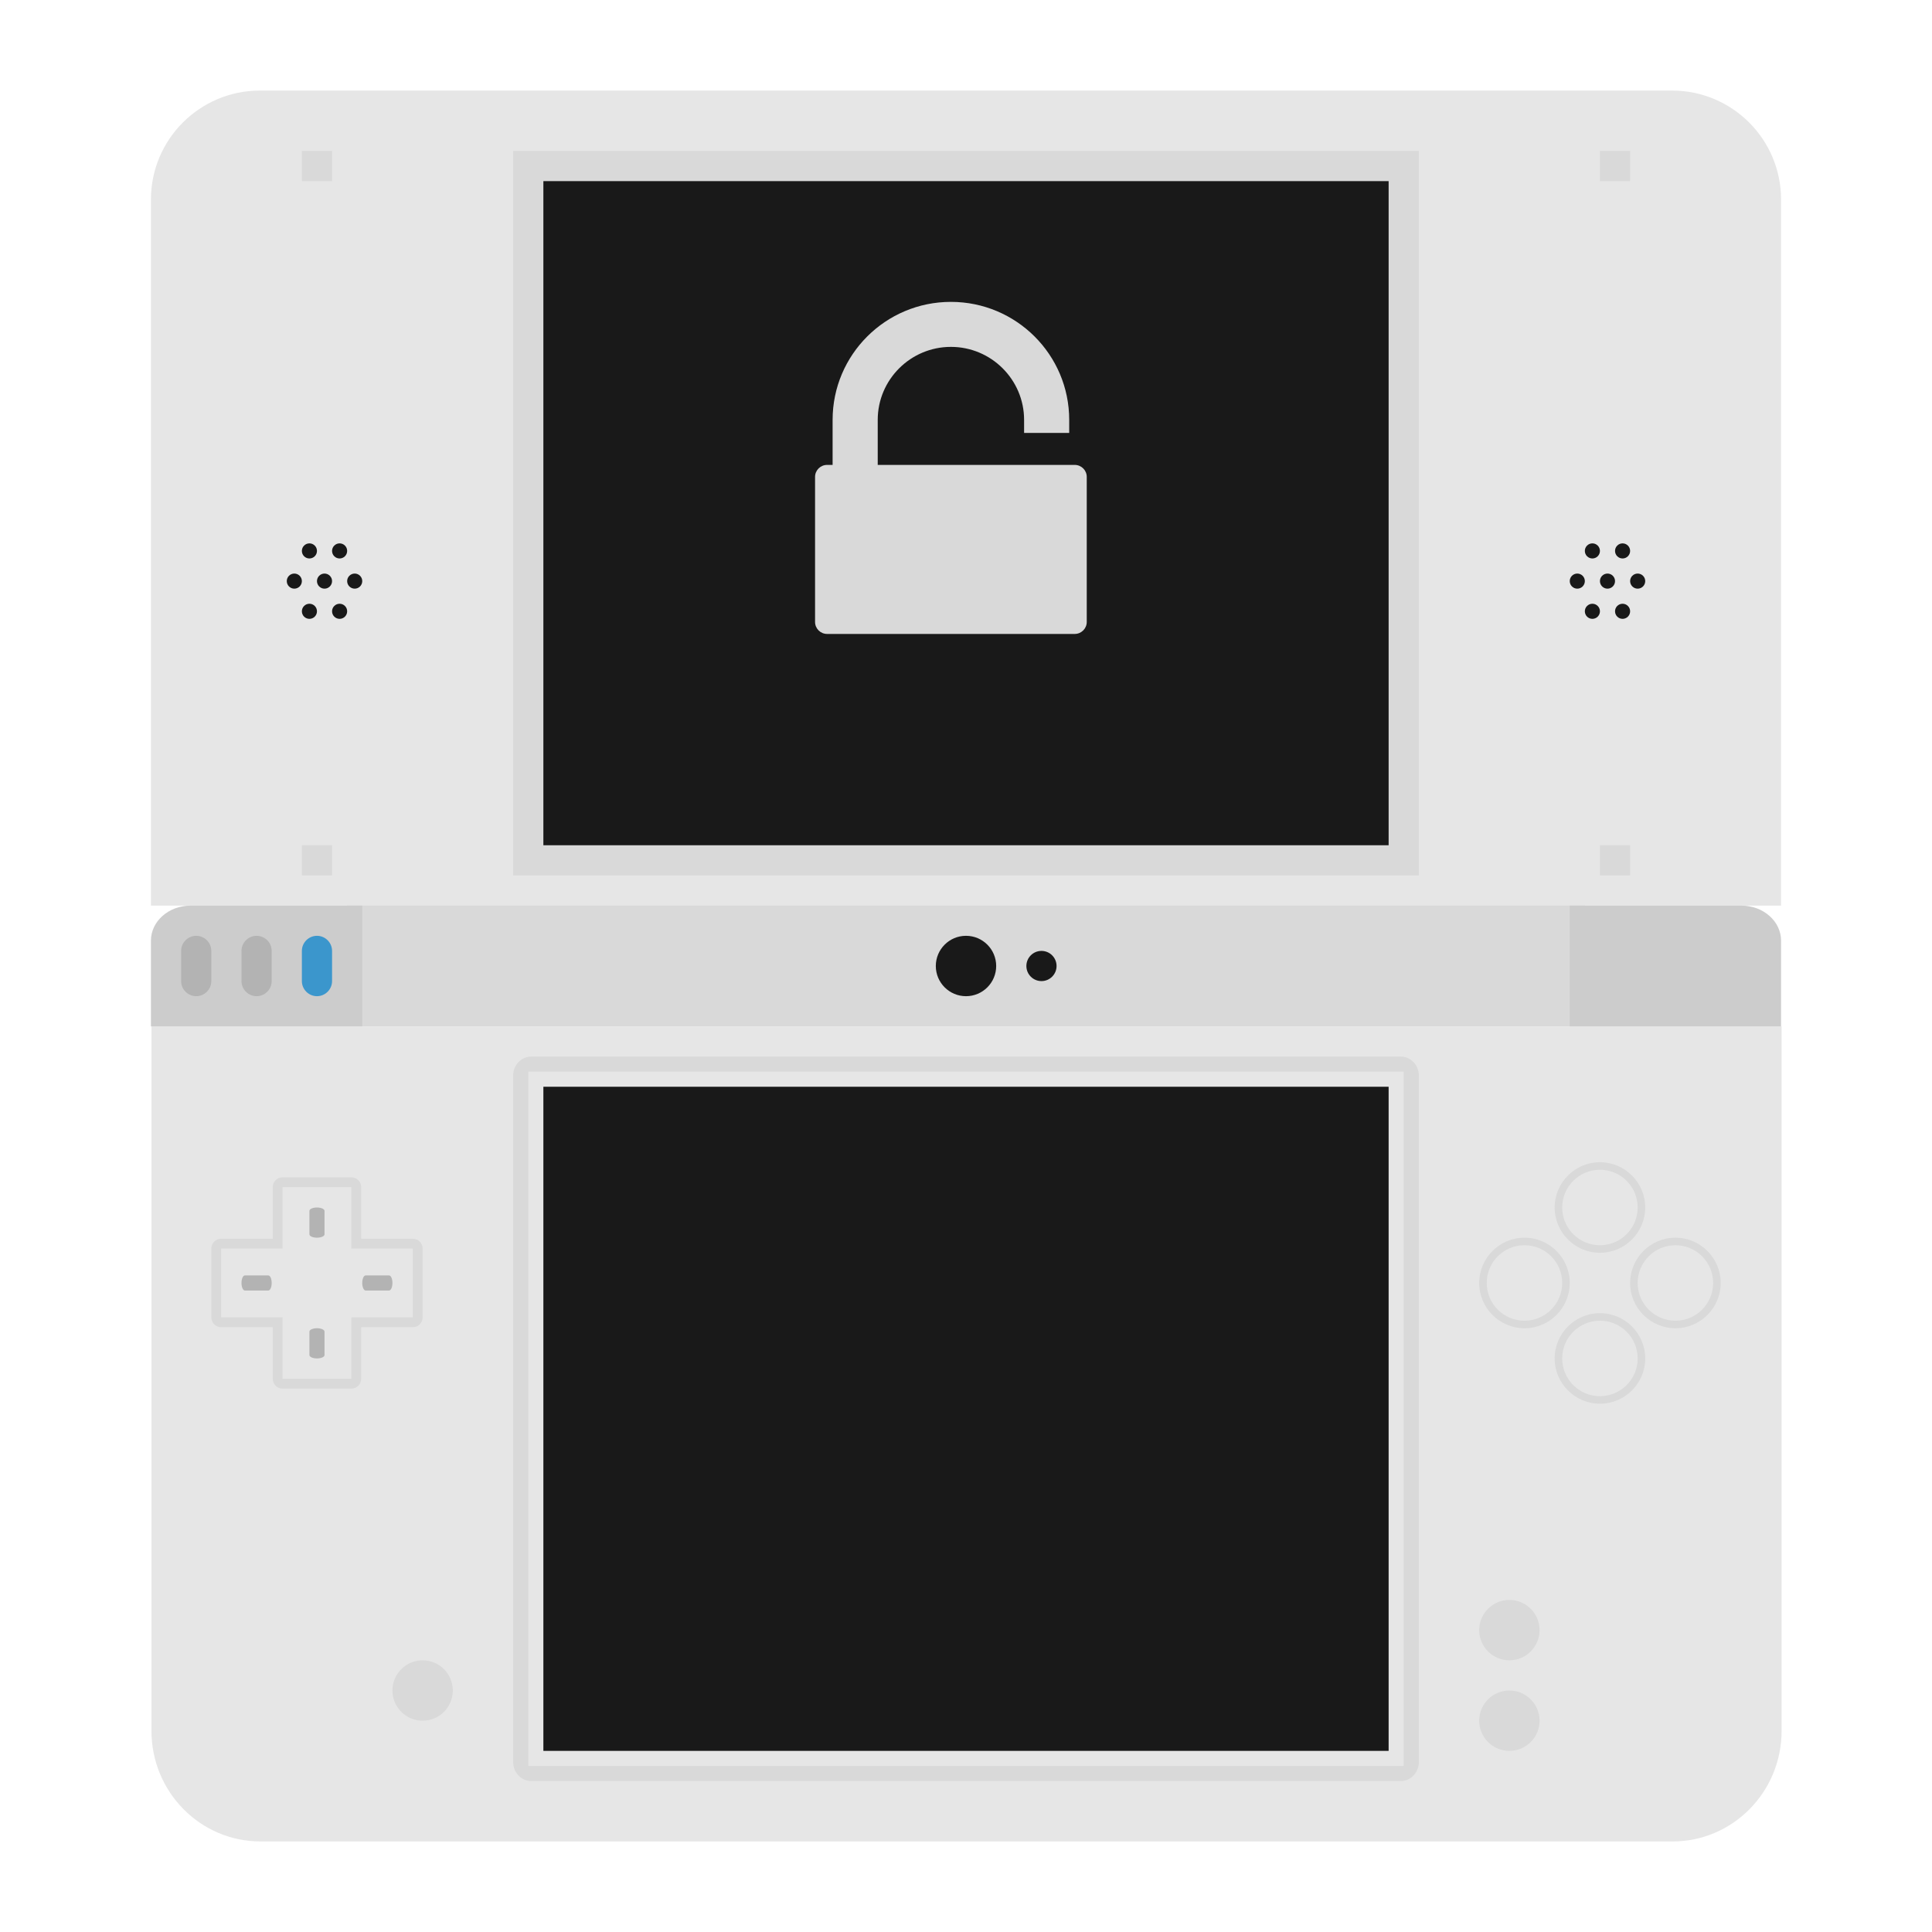
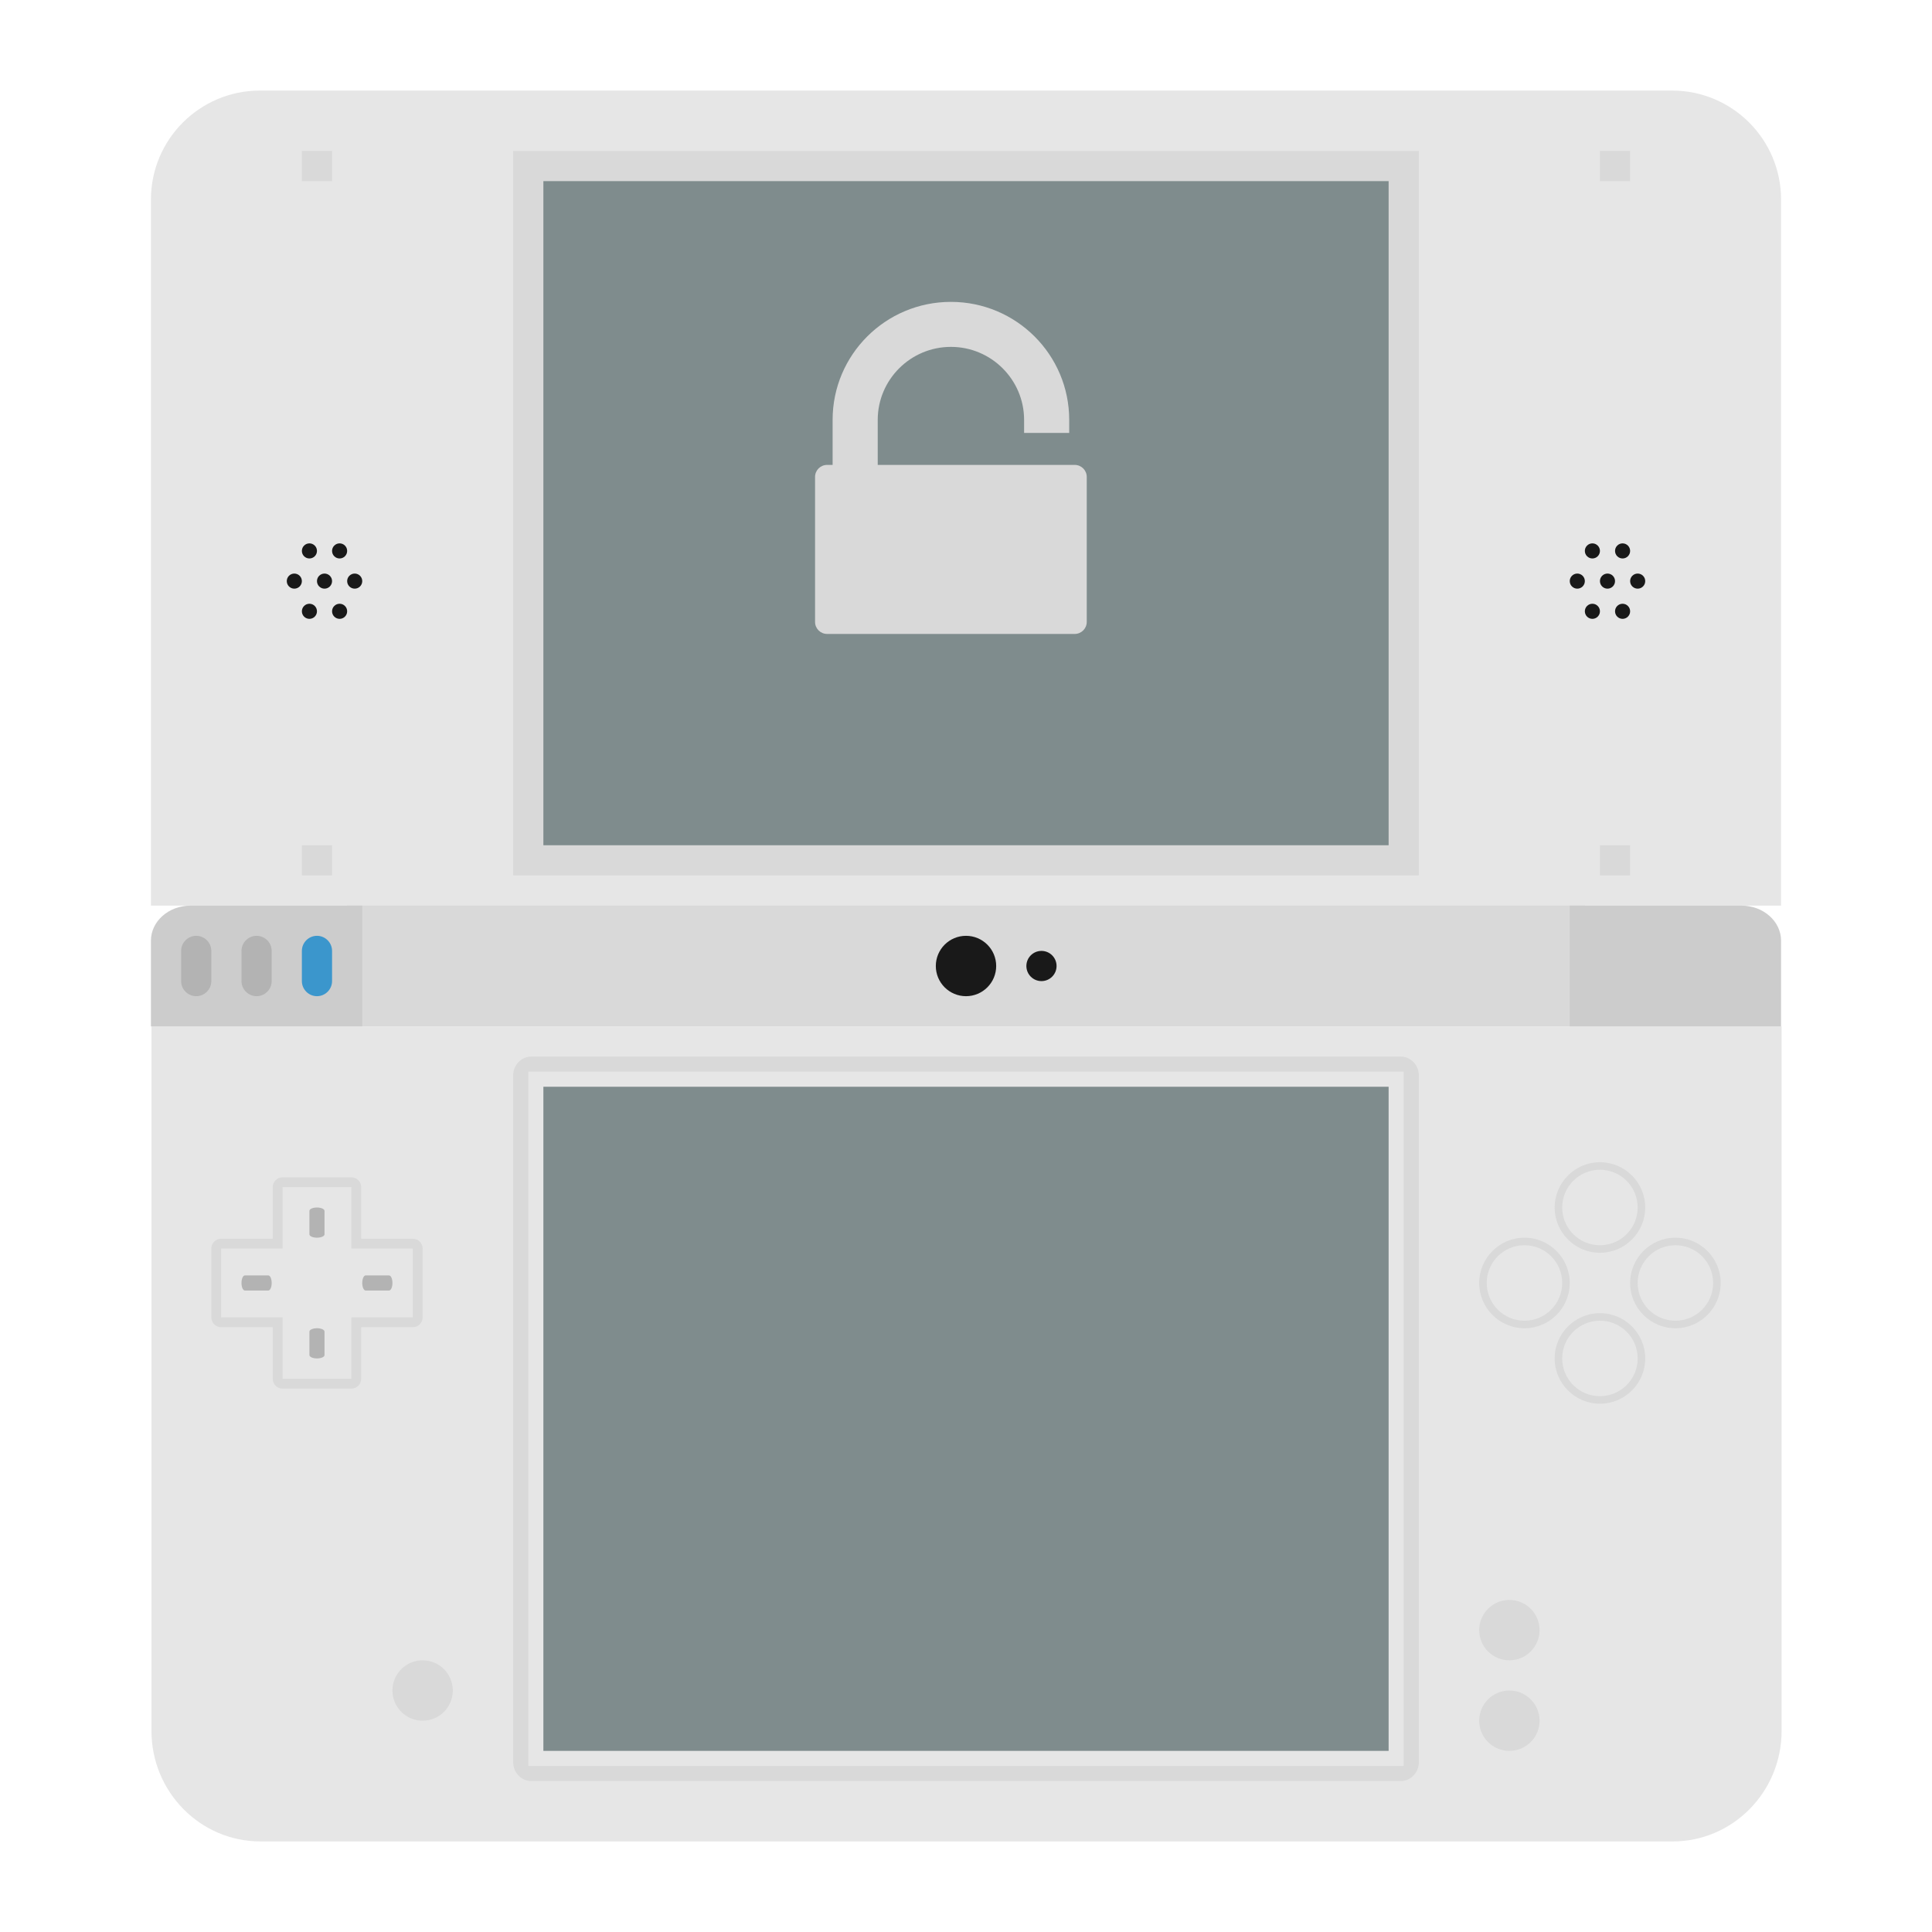
<svg xmlns="http://www.w3.org/2000/svg" viewBox="0 0 341.333 341.333" height="341.333" width="341.333" xml:space="preserve" id="svg2" version="1.1">
  <defs id="defs6">
    <clipPath id="clipPath18" clipPathUnits="userSpaceOnUse">
      <path id="path16" d="M 0,256 H 256 V 0 H 0 Z" />
    </clipPath>
    <clipPath id="clipPath26" clipPathUnits="userSpaceOnUse">
      <path id="path24" d="M 12,252 H 244 V 4 H 12 Z" />
    </clipPath>
    <clipPath id="clipPath44" clipPathUnits="userSpaceOnUse">
      <path id="path42" d="M 0,256 H 256 V 0 H 0 Z" />
    </clipPath>
  </defs>
  <path d="M 61.333,154.667 H 280 v 26.667 H 61.333 Z" style="fill:#d9d9d9;fill-opacity:1;fill-rule:nonzero;stroke:none;stroke-width:1.333" id="path36" />
-   <g clip-path="url(#clipPath44)" id="g40" transform="matrix(1.333333,0,0,-1.333333,0,341.3333)">
-     <g transform="translate(221.6254,12)" id="g46">
-       <path id="path48" style="fill:#e6e6e6;fill-opacity:1;fill-rule:nonzero;stroke:none" d="m 0,0 h -187.11 c -7.978,0 -14.445,6.557 -14.445,14.646 V 108 h 216 V 14.646 C 14.445,6.557 7.978,0 0,0" />
-     </g>
-     <g transform="translate(236,136)" id="g50">
-       <path id="path52" style="fill:#e6e6e6;fill-opacity:1;fill-rule:nonzero;stroke:none" d="m 0,0 h -216 v 93.555 c 0,7.978 6.467,14.445 14.445,14.445 h 187.11 C -6.467,108 0,101.533 0,93.555 Z" />
-     </g>
-     <g transform="translate(188,236)" id="g54">
-       <path id="path56" style="fill:#d9d9d9;fill-opacity:1;fill-rule:nonzero;stroke:none" d="M 0,0 H -2.518 -117.482 -120 V -2.633 -93.367 -96 h 2.518 H -2.518 0 v 2.633 90.734 z" />
-     </g>
-     <path id="path58" style="fill:#191919;fill-opacity:1;fill-rule:nonzero;stroke:none" d="M 184,144 H 72 v 88 h 112 z" />
-     <g transform="translate(185.5833,116)" id="g60">
-       <path id="path62" style="fill:#d9d9d9;fill-opacity:1;fill-rule:nonzero;stroke:none" d="m 0,0 h -2.417 -110.333 -2.417 c -1.334,0 -2.416,-1.117 -2.416,-2.496 v -2.496 -86.016 -2.496 c 0,-1.379 1.082,-2.496 2.416,-2.496 H -112.75 -2.417 0 c 1.335,0 2.417,1.117 2.417,2.496 v 2.496 86.016 2.496 C 2.417,-1.117 1.335,0 0,0" />
-     </g>
-     <g transform="translate(186,114)" id="g64">
-       <path id="path66" style="fill:#e6e6e6;fill-opacity:1;fill-rule:nonzero;stroke:none" d="M 0,0 H -2.434 -113.566 -116 V -2.523 -89.477 -92 h 2.434 H -2.434 0 v 2.523 86.954 z" />
-     </g>
-     <path id="path68" style="fill:#191919;fill-opacity:1;fill-rule:nonzero;stroke:none" d="M 184,24 H 72 v 88 h 112 z" />
-     <g transform="translate(48,120)" id="g70">
-       <path id="path72" style="fill:#cccccc;fill-opacity:1;fill-rule:nonzero;stroke:none" d="m 0,0 h -28 v 11.359 c 0,2.563 2.351,4.641 5.251,4.641 H 0 Z" />
-     </g>
-     <g transform="translate(208,120)" id="g74">
-       <path id="path76" style="fill:#cccccc;fill-opacity:1;fill-rule:nonzero;stroke:none" d="M 0,0 H 28 V 11.359 C 28,13.922 25.649,16 22.749,16 H 0 Z" />
-     </g>
-     <g transform="translate(44,179)" id="g78">
-       <path id="path80" style="fill:#191919;fill-opacity:1;fill-rule:nonzero;stroke:none" d="m 0,0 c 0,-0.552 -0.448,-1 -1,-1 -0.552,0 -1,0.448 -1,1 0,0.552 0.448,1 1,1 0.552,0 1,-0.448 1,-1" />
-     </g>
-     <g transform="translate(48,179)" id="g82">
-       <path id="path84" style="fill:#191919;fill-opacity:1;fill-rule:nonzero;stroke:none" d="m 0,0 c 0,-0.552 -0.448,-1 -1,-1 -0.552,0 -1,0.448 -1,1 0,0.552 0.448,1 1,1 0.552,0 1,-0.448 1,-1" />
-     </g>
-     <g transform="translate(46,175)" id="g86">
-       <path id="path88" style="fill:#191919;fill-opacity:1;fill-rule:nonzero;stroke:none" d="m 0,0 c 0,-0.552 -0.448,-1 -1,-1 -0.552,0 -1,0.448 -1,1 0,0.552 0.448,1 1,1 0.552,0 1,-0.448 1,-1" />
-     </g>
-     <g transform="translate(42,175)" id="g90">
-       <path id="path92" style="fill:#191919;fill-opacity:1;fill-rule:nonzero;stroke:none" d="m 0,0 c 0,-0.552 -0.448,-1 -1,-1 -0.552,0 -1,0.448 -1,1 0,0.552 0.448,1 1,1 0.552,0 1,-0.448 1,-1" />
-     </g>
-     <g transform="translate(46,183)" id="g94">
-       <path id="path96" style="fill:#191919;fill-opacity:1;fill-rule:nonzero;stroke:none" d="m 0,0 c 0,-0.552 -0.448,-1 -1,-1 -0.552,0 -1,0.448 -1,1 0,0.552 0.448,1 1,1 0.552,0 1,-0.448 1,-1" />
-     </g>
-     <g transform="translate(42,183)" id="g98">
-       <path id="path100" style="fill:#191919;fill-opacity:1;fill-rule:nonzero;stroke:none" d="m 0,0 c 0,-0.552 -0.448,-1 -1,-1 -0.552,0 -1,0.448 -1,1 0,0.552 0.448,1 1,1 0.552,0 1,-0.448 1,-1" />
-     </g>
-     <g transform="translate(40,179)" id="g102">
-       <path id="path104" style="fill:#191919;fill-opacity:1;fill-rule:nonzero;stroke:none" d="m 0,0 c 0,-0.552 -0.448,-1 -1,-1 -0.552,0 -1,0.448 -1,1 0,0.552 0.448,1 1,1 0.552,0 1,-0.448 1,-1" />
-     </g>
-     <g transform="translate(214,179)" id="g106">
-       <path id="path108" style="fill:#191919;fill-opacity:1;fill-rule:nonzero;stroke:none" d="m 0,0 c 0,-0.552 -0.448,-1 -1,-1 -0.552,0 -1,0.448 -1,1 0,0.552 0.448,1 1,1 0.552,0 1,-0.448 1,-1" />
-     </g>
-     <g transform="translate(218,179)" id="g110">
-       <path id="path112" style="fill:#191919;fill-opacity:1;fill-rule:nonzero;stroke:none" d="m 0,0 c 0,-0.552 -0.448,-1 -1,-1 -0.552,0 -1,0.448 -1,1 0,0.552 0.448,1 1,1 0.552,0 1,-0.448 1,-1" />
-     </g>
-     <g transform="translate(216,175)" id="g114">
-       <path id="path116" style="fill:#191919;fill-opacity:1;fill-rule:nonzero;stroke:none" d="m 0,0 c 0,-0.552 -0.448,-1 -1,-1 -0.552,0 -1,0.448 -1,1 0,0.552 0.448,1 1,1 0.552,0 1,-0.448 1,-1" />
-     </g>
-     <g transform="translate(212,175)" id="g118">
-       <path id="path120" style="fill:#191919;fill-opacity:1;fill-rule:nonzero;stroke:none" d="m 0,0 c 0,-0.552 -0.448,-1 -1,-1 -0.552,0 -1,0.448 -1,1 0,0.552 0.448,1 1,1 0.552,0 1,-0.448 1,-1" />
-     </g>
-     <g transform="translate(216,183)" id="g122">
-       <path id="path124" style="fill:#191919;fill-opacity:1;fill-rule:nonzero;stroke:none" d="m 0,0 c 0,-0.552 -0.448,-1 -1,-1 -0.552,0 -1,0.448 -1,1 0,0.552 0.448,1 1,1 0.552,0 1,-0.448 1,-1" />
-     </g>
-     <g transform="translate(212,183)" id="g126">
-       <path id="path128" style="fill:#191919;fill-opacity:1;fill-rule:nonzero;stroke:none" d="m 0,0 c 0,-0.552 -0.448,-1 -1,-1 -0.552,0 -1,0.448 -1,1 0,0.552 0.448,1 1,1 0.552,0 1,-0.448 1,-1" />
-     </g>
-     <g transform="translate(210,179)" id="g130">
-       <path id="path132" style="fill:#191919;fill-opacity:1;fill-rule:nonzero;stroke:none" d="m 0,0 c 0,-0.552 -0.448,-1 -1,-1 -0.552,0 -1,0.448 -1,1 0,0.552 0.448,1 1,1 0.552,0 1,-0.448 1,-1" />
-     </g>
-     <path id="path134" style="fill:#d9d9d9;fill-opacity:1;fill-rule:nonzero;stroke:none" d="m 44,232 h -4 v 4 h 4 z" />
-     <path id="path136" style="fill:#d9d9d9;fill-opacity:1;fill-rule:nonzero;stroke:none" d="m 216,232 h -4 v 4 h 4 z" />
-     <path id="path138" style="fill:#d9d9d9;fill-opacity:1;fill-rule:nonzero;stroke:none" d="m 44,140 h -4 v 4 h 4 z" />
-     <path id="path140" style="fill:#d9d9d9;fill-opacity:1;fill-rule:nonzero;stroke:none" d="m 216,140 h -4 v 4 h 4 z" />
-     <g transform="translate(140,128)" id="g142">
-       <path id="path144" style="fill:#191919;fill-opacity:1;fill-rule:nonzero;stroke:none" d="m 0,0 c 0,-1.105 -0.895,-2 -2,-2 -1.105,0 -2,0.895 -2,2 0,1.105 0.895,2 2,2 1.105,0 2,-0.895 2,-2" />
-     </g>
-     <g transform="translate(132,128)" id="g146">
-       <path id="path148" style="fill:#191919;fill-opacity:1;fill-rule:nonzero;stroke:none" d="m 0,0 c 0,-2.209 -1.791,-4 -4,-4 -2.209,0 -4,1.791 -4,4 0,2.209 1.791,4 4,4 2.209,0 4,-1.791 4,-4" />
-     </g>
-     <g transform="translate(60,32)" id="g150">
-       <path id="path152" style="fill:#d9d9d9;fill-opacity:1;fill-rule:nonzero;stroke:none" d="m 0,0 c 0,-2.209 -1.791,-4 -4,-4 -2.209,0 -4,1.791 -4,4 0,2.209 1.791,4 4,4 2.209,0 4,-1.791 4,-4" />
-     </g>
-     <g transform="translate(46.5581,100)" id="g154">
-       <path id="path156" style="fill:#d9d9d9;fill-opacity:1;fill-rule:nonzero;stroke:none" d="m 0,0 h -9.116 c -0.72,0 -1.303,-0.583 -1.303,-1.302 V -8.14 h -6.837 c -0.719,0 -1.302,-0.583 -1.302,-1.302 v -9.116 c 0,-0.719 0.583,-1.302 1.302,-1.302 h 6.837 v -6.838 c 0,-0.719 0.583,-1.302 1.303,-1.302 H 0 c 0.719,0 1.302,0.583 1.302,1.302 v 6.838 H 8.14 c 0.719,0 1.302,0.583 1.302,1.302 v 9.116 c 0,0.719 -0.583,1.302 -1.302,1.302 H 1.302 v 6.838 C 1.302,-0.583 0.719,0 0,0 m 0,-1.302 v -8.14 h 8.14 v -9.116 H 0 v -8.14 h -9.116 v 8.14 h -8.14 v 9.116 h 8.14 v 8.14 H 0" />
-     </g>
-     <g transform="translate(35.5556,85)" id="g158">
-       <path id="path160" style="fill:#b3b3b3;fill-opacity:1;fill-rule:nonzero;stroke:none" d="m 0,0 h -3.111 c -0.245,0 -0.445,0.449 -0.445,1 0,0.551 0.2,1 0.445,1 H 0 C 0.245,2 0.444,1.551 0.444,1 0.444,0.449 0.245,0 0,0" />
-     </g>
-     <g transform="translate(51.5556,85)" id="g162">
-       <path id="path164" style="fill:#b3b3b3;fill-opacity:1;fill-rule:nonzero;stroke:none" d="m 0,0 h -3.111 c -0.245,0 -0.445,0.449 -0.445,1 0,0.551 0.2,1 0.445,1 H 0 C 0.245,2 0.444,1.551 0.444,1 0.444,0.449 0.245,0 0,0" />
-     </g>
-     <g transform="translate(41,92.4444)" id="g166">
-       <path id="path168" style="fill:#b3b3b3;fill-opacity:1;fill-rule:nonzero;stroke:none" d="m 0,0 v 3.111 c 0,0.245 0.449,0.445 1,0.445 0.551,0 1,-0.2 1,-0.445 V 0 C 2,-0.245 1.551,-0.444 1,-0.444 0.449,-0.444 0,-0.245 0,0" />
-     </g>
-     <g transform="translate(41,76.4444)" id="g170">
-       <path id="path172" style="fill:#b3b3b3;fill-opacity:1;fill-rule:nonzero;stroke:none" d="m 0,0 v 3.111 c 0,0.245 0.449,0.445 1,0.445 0.551,0 1,-0.2 1,-0.445 V 0 C 2,-0.245 1.551,-0.444 1,-0.444 0.449,-0.444 0,-0.245 0,0" />
-     </g>
-     <g transform="translate(204,40)" id="g174">
-       <path id="path176" style="fill:#d9d9d9;fill-opacity:1;fill-rule:nonzero;stroke:none" d="m 0,0 c 0,-2.209 -1.791,-4 -4,-4 -2.209,0 -4,1.791 -4,4 0,2.209 1.791,4 4,4 2.209,0 4,-1.791 4,-4" />
-     </g>
-     <g transform="translate(204,28)" id="g178">
-       <path id="path180" style="fill:#d9d9d9;fill-opacity:1;fill-rule:nonzero;stroke:none" d="m 0,0 c 0,-2.209 -1.791,-4 -4,-4 -2.209,0 -4,1.791 -4,4 0,2.209 1.791,4 4,4 2.209,0 4,-1.791 4,-4" />
-     </g>
-     <g transform="translate(212,82)" id="g182">
-       <path id="path184" style="fill:#d9d9d9;fill-opacity:1;fill-rule:nonzero;stroke:none" d="m 0,0 c -3.308,0 -6,-2.692 -6,-6 0,-3.308 2.692,-6 6,-6 3.308,0 6,2.692 6,6 0,3.308 -2.692,6 -6,6" />
-     </g>
-     <g transform="translate(217,76)" id="g186">
-       <path id="path188" style="fill:#e6e6e6;fill-opacity:1;fill-rule:nonzero;stroke:none" d="m 0,0 c 0,-2.761 -2.239,-5 -5,-5 -2.761,0 -5,2.239 -5,5 0,2.761 2.239,5 5,5 2.761,0 5,-2.239 5,-5" />
-     </g>
-     <g transform="translate(212,102)" id="g190">
-       <path id="path192" style="fill:#d9d9d9;fill-opacity:1;fill-rule:nonzero;stroke:none" d="m 0,0 c -3.308,0 -6,-2.692 -6,-6 0,-3.308 2.692,-6 6,-6 3.308,0 6,2.692 6,6 0,3.308 -2.692,6 -6,6" />
-     </g>
-     <g transform="translate(217,96)" id="g194">
-       <path id="path196" style="fill:#e6e6e6;fill-opacity:1;fill-rule:nonzero;stroke:none" d="m 0,0 c 0,-2.761 -2.239,-5 -5,-5 -2.761,0 -5,2.239 -5,5 0,2.761 2.239,5 5,5 2.761,0 5,-2.239 5,-5" />
-     </g>
-     <g transform="translate(202,92)" id="g198">
-       <path id="path200" style="fill:#d9d9d9;fill-opacity:1;fill-rule:nonzero;stroke:none" d="m 0,0 c -3.308,0 -6,-2.692 -6,-6 0,-3.308 2.692,-6 6,-6 3.308,0 6,2.692 6,6 0,3.308 -2.692,6 -6,6" />
-     </g>
-     <g transform="translate(207,86)" id="g202">
-       <path id="path204" style="fill:#e6e6e6;fill-opacity:1;fill-rule:nonzero;stroke:none" d="m 0,0 c 0,-2.761 -2.239,-5 -5,-5 -2.761,0 -5,2.239 -5,5 0,2.761 2.239,5 5,5 2.761,0 5,-2.239 5,-5" />
-     </g>
-     <g transform="translate(222,92)" id="g206">
-       <path id="path208" style="fill:#d9d9d9;fill-opacity:1;fill-rule:nonzero;stroke:none" d="m 0,0 c -3.308,0 -6,-2.692 -6,-6 0,-3.308 2.692,-6 6,-6 3.308,0 6,2.692 6,6 0,3.308 -2.692,6 -6,6" />
-     </g>
-     <g transform="translate(227,86)" id="g210">
-       <path id="path212" style="fill:#e6e6e6;fill-opacity:1;fill-rule:nonzero;stroke:none" d="m 0,0 c 0,-2.761 -2.239,-5 -5,-5 -2.761,0 -5,2.239 -5,5 0,2.761 2.239,5 5,5 2.761,0 5,-2.239 5,-5" />
-     </g>
-     <g transform="translate(142.4059,194.3976)" id="g214">
-       <path id="path216" style="fill:#d9d9d9;fill-opacity:1;fill-rule:nonzero;stroke:none" d="m 0,0 h -26.103 v 5.964 c 0,5.335 4.35,9.675 9.697,9.675 5.347,0 9.698,-4.34 9.698,-9.675 V 4.241 h 5.977 v 1.723 c 0,8.637 -7.018,15.638 -15.675,15.638 -8.657,0 -15.675,-7.001 -15.675,-15.638 V 0 h -0.731 c -0.88,0 -1.594,-0.712 -1.594,-1.59 v -19.217 c 0,-0.879 0.714,-1.591 1.594,-1.591 H 0 c 0.88,0 1.594,0.712 1.594,1.591 V -1.59 C 1.594,-0.712 0.88,0 0,0" />
-     </g>
-     <g transform="translate(42,124)" id="g218">
-       <path id="path220" style="fill:#3b96cc;fill-opacity:1;fill-rule:nonzero;stroke:none" d="m 0,0 v 0 c -1.1,0 -2,0.9 -2,2 v 4 c 0,1.1 0.9,2 2,2 V 8 C 1.1,8 2,7.1 2,6 V 2 C 2,0.9 1.1,0 0,0" />
-     </g>
-     <g transform="translate(34,124)" id="g222">
-       <path id="path224" style="fill:#b3b3b3;fill-opacity:1;fill-rule:nonzero;stroke:none" d="m 0,0 v 0 c -1.1,0 -2,0.9 -2,2 v 4 c 0,1.1 0.9,2 2,2 V 8 C 1.1,8 2,7.1 2,6 V 2 C 2,0.9 1.1,0 0,0" />
-     </g>
-     <g transform="translate(26,124)" id="g226">
-       <path id="path228" style="fill:#b3b3b3;fill-opacity:1;fill-rule:nonzero;stroke:none" d="m 0,0 v 0 c -1.1,0 -2,0.9 -2,2 v 4 c 0,1.1 0.9,2 2,2 V 8 C 1.1,8 2,7.1 2,6 V 2 C 2,0.9 1.1,0 0,0" />
-     </g>
-   </g>
+   <path id="path48" style="fill:#e6e6e6;fill-opacity:1;fill-rule:nonzero;stroke:none;stroke-width:1.333" d="M 295.501,325.333 H 46.021 c -10.637,0 -19.26,-8.743 -19.26,-19.528 v -124.472 H 314.761 v 124.472 c 0,10.785 -8.623,19.528 -19.26,19.528" />
+   <path id="path52" style="fill:#e6e6e6;fill-opacity:1;fill-rule:nonzero;stroke:none;stroke-width:1.333" d="M 314.667,160 H 26.667 V 35.26 c 0,-10.637 8.623,-19.26 19.26,-19.26 H 295.407 c 10.637,0 19.26,8.623 19.26,19.26 z" />
+   <path id="path56" style="fill:#d9d9d9;fill-opacity:1;fill-rule:nonzero;stroke:none;stroke-width:1.333" d="M 250.667,26.667 H 247.309 94.024 90.667 v 3.511 120.979 3.511 h 3.357 153.285 3.357 V 151.156 30.177 Z" />
+   <path d="M 245.333,149.333 H 96 V 32 H 245.333 Z" style="fill:#7f8c8d;fill-opacity:1;fill-rule:nonzero;stroke:none;stroke-width:1.333;font-variant-east_asian:normal;opacity:1;vector-effect:none;stroke-linecap:butt;stroke-linejoin:miter;stroke-miterlimit:4;stroke-dasharray:none;stroke-dashoffset:0;stroke-opacity:1" id="path58" />
+   <path id="path62" style="fill:#d9d9d9;fill-opacity:1;fill-rule:nonzero;stroke:none;stroke-width:1.333" d="M 247.444,186.667 H 244.222 97.111 93.888 c -1.779,0 -3.221,1.489 -3.221,3.328 v 3.328 114.688 3.328 c 0,1.839 1.443,3.328 3.221,3.328 h 3.223 147.111 3.223 c 1.78,0 3.223,-1.489 3.223,-3.328 v -3.328 -114.688 -3.328 c 0,-1.839 -1.443,-3.328 -3.223,-3.328" />
+   <path id="path66" style="fill:#e6e6e6;fill-opacity:1;fill-rule:nonzero;stroke:none;stroke-width:1.333" d="m 248,189.333 h -3.245 -148.176 -3.245 v 3.364 115.939 3.364 h 3.245 148.176 3.245 v -3.364 -115.939 z" />
+   <path d="M 245.333,309.333 H 96 V 192 H 245.333 Z" style="fill:#7f8c8d;fill-opacity:1;fill-rule:nonzero;stroke:none;stroke-width:1.333;font-variant-east_asian:normal;opacity:1;vector-effect:none;stroke-linecap:butt;stroke-linejoin:miter;stroke-miterlimit:4;stroke-dasharray:none;stroke-dashoffset:0;stroke-opacity:1" id="path68" />
+   <path id="path72" style="fill:#cccccc;fill-opacity:1;fill-rule:nonzero;stroke:none;stroke-width:1.333" d="M 64,181.333 H 26.667 V 166.188 c 0,-3.417 3.135,-6.188 7.001,-6.188 h 30.332 z" />
+   <path id="path76" style="fill:#cccccc;fill-opacity:1;fill-rule:nonzero;stroke:none;stroke-width:1.333" d="m 277.333,181.333 h 37.333 V 166.188 c 0,-3.417 -3.135,-6.188 -7.001,-6.188 h -30.332 z" />
+   <path id="path80" style="fill:#191919;fill-opacity:1;fill-rule:nonzero;stroke:none;stroke-width:1.333" d="m 58.667,102.667 c 0,0.736 -0.597,1.333 -1.333,1.333 -0.736,0 -1.333,-0.597 -1.333,-1.333 0,-0.736 0.597,-1.333 1.333,-1.333 0.736,0 1.333,0.597 1.333,1.333" />
+   <path id="path84" style="fill:#191919;fill-opacity:1;fill-rule:nonzero;stroke:none;stroke-width:1.333" d="m 64,102.667 c 0,0.736 -0.597,1.333 -1.333,1.333 -0.736,0 -1.333,-0.597 -1.333,-1.333 0,-0.736 0.597,-1.333 1.333,-1.333 0.736,0 1.333,0.597 1.333,1.333" />
+   <path id="path88" style="fill:#191919;fill-opacity:1;fill-rule:nonzero;stroke:none;stroke-width:1.333" d="m 61.333,108 c 0,0.736 -0.597,1.333 -1.333,1.333 -0.736,0 -1.333,-0.597 -1.333,-1.333 0,-0.736 0.597,-1.333 1.333,-1.333 0.736,0 1.333,0.597 1.333,1.333" />
+   <path id="path92" style="fill:#191919;fill-opacity:1;fill-rule:nonzero;stroke:none;stroke-width:1.333" d="m 56,108 c 0,0.736 -0.597,1.333 -1.333,1.333 -0.736,0 -1.333,-0.597 -1.333,-1.333 0,-0.736 0.597,-1.333 1.333,-1.333 0.736,0 1.333,0.597 1.333,1.333" />
+   <path id="path96" style="fill:#191919;fill-opacity:1;fill-rule:nonzero;stroke:none;stroke-width:1.333" d="m 61.333,97.333 c 0,0.736 -0.597,1.333 -1.333,1.333 -0.736,0 -1.333,-0.597 -1.333,-1.333 0,-0.736 0.597,-1.333 1.333,-1.333 0.736,0 1.333,0.597 1.333,1.333" />
+   <path id="path100" style="fill:#191919;fill-opacity:1;fill-rule:nonzero;stroke:none;stroke-width:1.333" d="m 56,97.333 c 0,0.736 -0.597,1.333 -1.333,1.333 -0.736,0 -1.333,-0.597 -1.333,-1.333 0,-0.736 0.597,-1.333 1.333,-1.333 0.736,0 1.333,0.597 1.333,1.333" />
+   <path id="path104" style="fill:#191919;fill-opacity:1;fill-rule:nonzero;stroke:none;stroke-width:1.333" d="m 53.333,102.667 c 0,0.736 -0.597,1.333 -1.333,1.333 -0.736,0 -1.333,-0.597 -1.333,-1.333 0,-0.736 0.597,-1.333 1.333,-1.333 0.736,0 1.333,0.597 1.333,1.333" />
+   <path id="path108" style="fill:#191919;fill-opacity:1;fill-rule:nonzero;stroke:none;stroke-width:1.333" d="m 285.333,102.667 c 0,0.736 -0.597,1.333 -1.333,1.333 -0.736,0 -1.333,-0.597 -1.333,-1.333 0,-0.736 0.597,-1.333 1.333,-1.333 0.736,0 1.333,0.597 1.333,1.333" />
+   <path id="path112" style="fill:#191919;fill-opacity:1;fill-rule:nonzero;stroke:none;stroke-width:1.333" d="m 290.667,102.667 c 0,0.736 -0.597,1.333 -1.333,1.333 -0.736,0 -1.333,-0.597 -1.333,-1.333 0,-0.736 0.597,-1.333 1.333,-1.333 0.736,0 1.333,0.597 1.333,1.333" />
+   <path id="path116" style="fill:#191919;fill-opacity:1;fill-rule:nonzero;stroke:none;stroke-width:1.333" d="m 288,108 c 0,0.736 -0.597,1.333 -1.333,1.333 -0.736,0 -1.333,-0.597 -1.333,-1.333 0,-0.736 0.597,-1.333 1.333,-1.333 0.736,0 1.333,0.597 1.333,1.333" />
+   <path id="path120" style="fill:#191919;fill-opacity:1;fill-rule:nonzero;stroke:none;stroke-width:1.333" d="m 282.667,108 c 0,0.736 -0.597,1.333 -1.333,1.333 -0.736,0 -1.333,-0.597 -1.333,-1.333 0,-0.736 0.597,-1.333 1.333,-1.333 0.736,0 1.333,0.597 1.333,1.333" />
+   <path id="path124" style="fill:#191919;fill-opacity:1;fill-rule:nonzero;stroke:none;stroke-width:1.333" d="m 288,97.333 c 0,0.736 -0.597,1.333 -1.333,1.333 -0.736,0 -1.333,-0.597 -1.333,-1.333 0,-0.736 0.597,-1.333 1.333,-1.333 0.736,0 1.333,0.597 1.333,1.333" />
+   <path id="path128" style="fill:#191919;fill-opacity:1;fill-rule:nonzero;stroke:none;stroke-width:1.333" d="m 282.667,97.333 c 0,0.736 -0.597,1.333 -1.333,1.333 -0.736,0 -1.333,-0.597 -1.333,-1.333 0,-0.736 0.597,-1.333 1.333,-1.333 0.736,0 1.333,0.597 1.333,1.333" />
+   <path id="path132" style="fill:#191919;fill-opacity:1;fill-rule:nonzero;stroke:none;stroke-width:1.333" d="m 280,102.667 c 0,0.736 -0.597,1.333 -1.333,1.333 -0.736,0 -1.333,-0.597 -1.333,-1.333 0,-0.736 0.597,-1.333 1.333,-1.333 0.736,0 1.333,0.597 1.333,1.333" />
+   <path d="m 58.667,32 h -5.333 v -5.333 h 5.333 z" style="fill:#d9d9d9;fill-opacity:1;fill-rule:nonzero;stroke:none;stroke-width:1.333" id="path134" />
+   <path d="m 288,32 h -5.333 v -5.333 h 5.333 z" style="fill:#d9d9d9;fill-opacity:1;fill-rule:nonzero;stroke:none;stroke-width:1.333" id="path136" />
+   <path d="m 58.667,154.667 h -5.333 v -5.333 h 5.333 z" style="fill:#d9d9d9;fill-opacity:1;fill-rule:nonzero;stroke:none;stroke-width:1.333" id="path138" />
+   <path d="m 288,154.667 h -5.333 v -5.333 h 5.333 z" style="fill:#d9d9d9;fill-opacity:1;fill-rule:nonzero;stroke:none;stroke-width:1.333" id="path140" />
+   <path id="path144" style="fill:#191919;fill-opacity:1;fill-rule:nonzero;stroke:none;stroke-width:1.333" d="m 186.667,170.667 c 0,1.473 -1.193,2.667 -2.667,2.667 -1.473,0 -2.667,-1.193 -2.667,-2.667 0,-1.473 1.193,-2.667 2.667,-2.667 1.473,0 2.667,1.193 2.667,2.667" />
+   <path id="path148" style="fill:#191919;fill-opacity:1;fill-rule:nonzero;stroke:none;stroke-width:1.333" d="M 176,170.667 C 176,173.612 173.612,176 170.667,176 c -2.945,0 -5.333,-2.388 -5.333,-5.333 0,-2.945 2.388,-5.333 5.333,-5.333 2.945,0 5.333,2.388 5.333,5.333" />
+   <path id="path152" style="fill:#d9d9d9;fill-opacity:1;fill-rule:nonzero;stroke:none;stroke-width:1.333" d="m 80,298.667 c 0,2.945 -2.388,5.333 -5.333,5.333 -2.945,0 -5.333,-2.388 -5.333,-5.333 0,-2.945 2.388,-5.333 5.333,-5.333 2.945,0 5.333,2.388 5.333,5.333" />
+   <path id="path156" style="fill:#d9d9d9;fill-opacity:1;fill-rule:nonzero;stroke:none;stroke-width:1.333" d="M 62.077,208 H 49.923 c -0.96,0 -1.737,0.777 -1.737,1.736 v 9.117 h -9.116 c -0.959,0 -1.736,0.777 -1.736,1.736 V 232.744 c 0,0.959 0.777,1.736 1.736,1.736 h 9.116 v 9.117 c 0,0.959 0.777,1.736 1.737,1.736 h 12.155 c 0.959,0 1.736,-0.777 1.736,-1.736 V 234.48 h 9.117 c 0.959,0 1.736,-0.777 1.736,-1.736 v -12.155 c 0,-0.959 -0.777,-1.736 -1.736,-1.736 H 63.813 V 209.736 c 0,-0.959 -0.777,-1.736 -1.736,-1.736 m 0,1.736 v 10.853 H 72.931 V 232.744 H 62.077 v 10.853 H 49.923 V 232.744 H 39.069 V 220.589 H 49.923 V 209.736 h 12.155" />
+   <path id="path160" style="fill:#b3b3b3;fill-opacity:1;fill-rule:nonzero;stroke:none;stroke-width:1.333" d="m 47.407,228 h -4.148 c -0.327,0 -0.593,-0.599 -0.593,-1.333 0,-0.735 0.267,-1.333 0.593,-1.333 h 4.148 c 0.327,0 0.592,0.599 0.592,1.333 0,0.735 -0.265,1.333 -0.592,1.333" />
+   <path id="path164" style="fill:#b3b3b3;fill-opacity:1;fill-rule:nonzero;stroke:none;stroke-width:1.333" d="m 68.741,228 h -4.148 c -0.327,0 -0.593,-0.599 -0.593,-1.333 0,-0.735 0.267,-1.333 0.593,-1.333 h 4.148 c 0.327,0 0.592,0.599 0.592,1.333 0,0.735 -0.265,1.333 -0.592,1.333" />
+   <path id="path168" style="fill:#b3b3b3;fill-opacity:1;fill-rule:nonzero;stroke:none;stroke-width:1.333" d="m 54.667,218.074 v -4.148 c 0,-0.327 0.599,-0.593 1.333,-0.593 0.735,0 1.333,0.267 1.333,0.593 v 4.148 c 0,0.327 -0.599,0.592 -1.333,0.592 -0.735,0 -1.333,-0.265 -1.333,-0.592" />
+   <path id="path172" style="fill:#b3b3b3;fill-opacity:1;fill-rule:nonzero;stroke:none;stroke-width:1.333" d="m 54.667,239.407 v -4.148 c 0,-0.327 0.599,-0.593 1.333,-0.593 0.735,0 1.333,0.267 1.333,0.593 v 4.148 c 0,0.327 -0.599,0.592 -1.333,0.592 -0.735,0 -1.333,-0.265 -1.333,-0.592" />
+   <path id="path176" style="fill:#d9d9d9;fill-opacity:1;fill-rule:nonzero;stroke:none;stroke-width:1.333" d="m 272,288 c 0,2.945 -2.388,5.333 -5.333,5.333 -2.945,0 -5.333,-2.388 -5.333,-5.333 0,-2.945 2.388,-5.333 5.333,-5.333 2.945,0 5.333,2.388 5.333,5.333" />
+   <path id="path180" style="fill:#d9d9d9;fill-opacity:1;fill-rule:nonzero;stroke:none;stroke-width:1.333" d="m 272,304 c 0,2.945 -2.388,5.333 -5.333,5.333 -2.945,0 -5.333,-2.388 -5.333,-5.333 0,-2.945 2.388,-5.333 5.333,-5.333 2.945,0 5.333,2.388 5.333,5.333" />
+   <path id="path184" style="fill:#d9d9d9;fill-opacity:1;fill-rule:nonzero;stroke:none;stroke-width:1.333" d="m 282.667,232 c -4.411,0 -8,3.589 -8,8 0,4.411 3.589,8 8,8 4.411,0 8,-3.589 8,-8 0,-4.411 -3.589,-8 -8,-8" />
+   <path id="path188" style="fill:#e6e6e6;fill-opacity:1;fill-rule:nonzero;stroke:none;stroke-width:1.333" d="m 289.333,240 c 0,3.681 -2.985,6.667 -6.667,6.667 C 278.985,246.667 276,243.681 276,240 c 0,-3.681 2.985,-6.667 6.667,-6.667 3.681,0 6.667,2.985 6.667,6.667" />
+   <path id="path192" style="fill:#d9d9d9;fill-opacity:1;fill-rule:nonzero;stroke:none;stroke-width:1.333" d="m 282.667,205.333 c -4.411,0 -8,3.589 -8,8 0,4.411 3.589,8 8,8 4.411,0 8,-3.589 8,-8 0,-4.411 -3.589,-8 -8,-8" />
+   <path id="path196" style="fill:#e6e6e6;fill-opacity:1;fill-rule:nonzero;stroke:none;stroke-width:1.333" d="M 289.333,213.333 C 289.333,217.015 286.348,220 282.667,220 278.985,220 276,217.015 276,213.333 c 0,-3.681 2.985,-6.667 6.667,-6.667 3.681,0 6.667,2.985 6.667,6.667" />
+   <path id="path200" style="fill:#d9d9d9;fill-opacity:1;fill-rule:nonzero;stroke:none;stroke-width:1.333" d="m 269.333,218.667 c -4.411,0 -8,3.589 -8,8 0,4.411 3.589,8 8,8 4.411,0 8,-3.589 8,-8 0,-4.411 -3.589,-8 -8,-8" />
+   <path id="path204" style="fill:#e6e6e6;fill-opacity:1;fill-rule:nonzero;stroke:none;stroke-width:1.333" d="m 276,226.667 c 0,3.681 -2.985,6.667 -6.667,6.667 -3.681,0 -6.667,-2.985 -6.667,-6.667 0,-3.681 2.985,-6.667 6.667,-6.667 3.681,0 6.667,2.985 6.667,6.667" />
+   <path id="path208" style="fill:#d9d9d9;fill-opacity:1;fill-rule:nonzero;stroke:none;stroke-width:1.333" d="m 296,218.667 c -4.411,0 -8,3.589 -8,8 0,4.411 3.589,8 8,8 4.411,0 8,-3.589 8,-8 0,-4.411 -3.589,-8 -8,-8" />
+   <path id="path212" style="fill:#e6e6e6;fill-opacity:1;fill-rule:nonzero;stroke:none;stroke-width:1.333" d="m 302.667,226.667 c 0,3.681 -2.985,6.667 -6.667,6.667 -3.681,0 -6.667,-2.985 -6.667,-6.667 0,-3.681 2.985,-6.667 6.667,-6.667 3.681,0 6.667,2.985 6.667,6.667" />
+   <path id="path216" style="fill:#d9d9d9;fill-opacity:1;fill-rule:nonzero;stroke:none;stroke-width:1.333" d="m 189.875,82.137 h -34.804 v -7.952 c 0,-7.113 5.8,-12.9 12.929,-12.9 7.129,0 12.931,5.787 12.931,12.9 v 2.297 h 7.969 v -2.297 c 0,-11.516 -9.357,-20.851 -20.9,-20.851 -11.543,0 -20.9,9.335 -20.9,20.851 v 7.952 h -0.975 c -1.173,0 -2.125,0.949 -2.125,2.12 V 109.879 c 0,1.172 0.952,2.121 2.125,2.121 h 43.749 c 1.173,0 2.125,-0.949 2.125,-2.121 V 84.257 c 0,-1.171 -0.952,-2.12 -2.125,-2.12" />
+   <path id="path220" style="fill:#3b96cc;fill-opacity:1;fill-rule:nonzero;stroke:none;stroke-width:1.333" d="m 56,176 v 0 c -1.467,0 -2.667,-1.2 -2.667,-2.667 V 168 c 0,-1.467 1.2,-2.667 2.667,-2.667 v 0 c 1.467,0 2.667,1.2 2.667,2.667 v 5.333 c 0,1.467 -1.2,2.667 -2.667,2.667" />
+   <path id="path224" style="fill:#b3b3b3;fill-opacity:1;fill-rule:nonzero;stroke:none;stroke-width:1.333" d="m 45.333,176 v 0 c -1.467,0 -2.667,-1.2 -2.667,-2.667 V 168 c 0,-1.467 1.2,-2.667 2.667,-2.667 v 0 c 1.467,0 2.667,1.2 2.667,2.667 v 5.333 c 0,1.467 -1.2,2.667 -2.667,2.667" />
+   <path id="path228" style="fill:#b3b3b3;fill-opacity:1;fill-rule:nonzero;stroke:none;stroke-width:1.333" d="m 34.667,176 v 0 c -1.467,0 -2.667,-1.2 -2.667,-2.667 V 168 c 0,-1.467 1.2,-2.667 2.667,-2.667 v 0 c 1.467,0 2.667,1.2 2.667,2.667 v 5.333 c 0,1.467 -1.2,2.667 -2.667,2.667" />
</svg>
